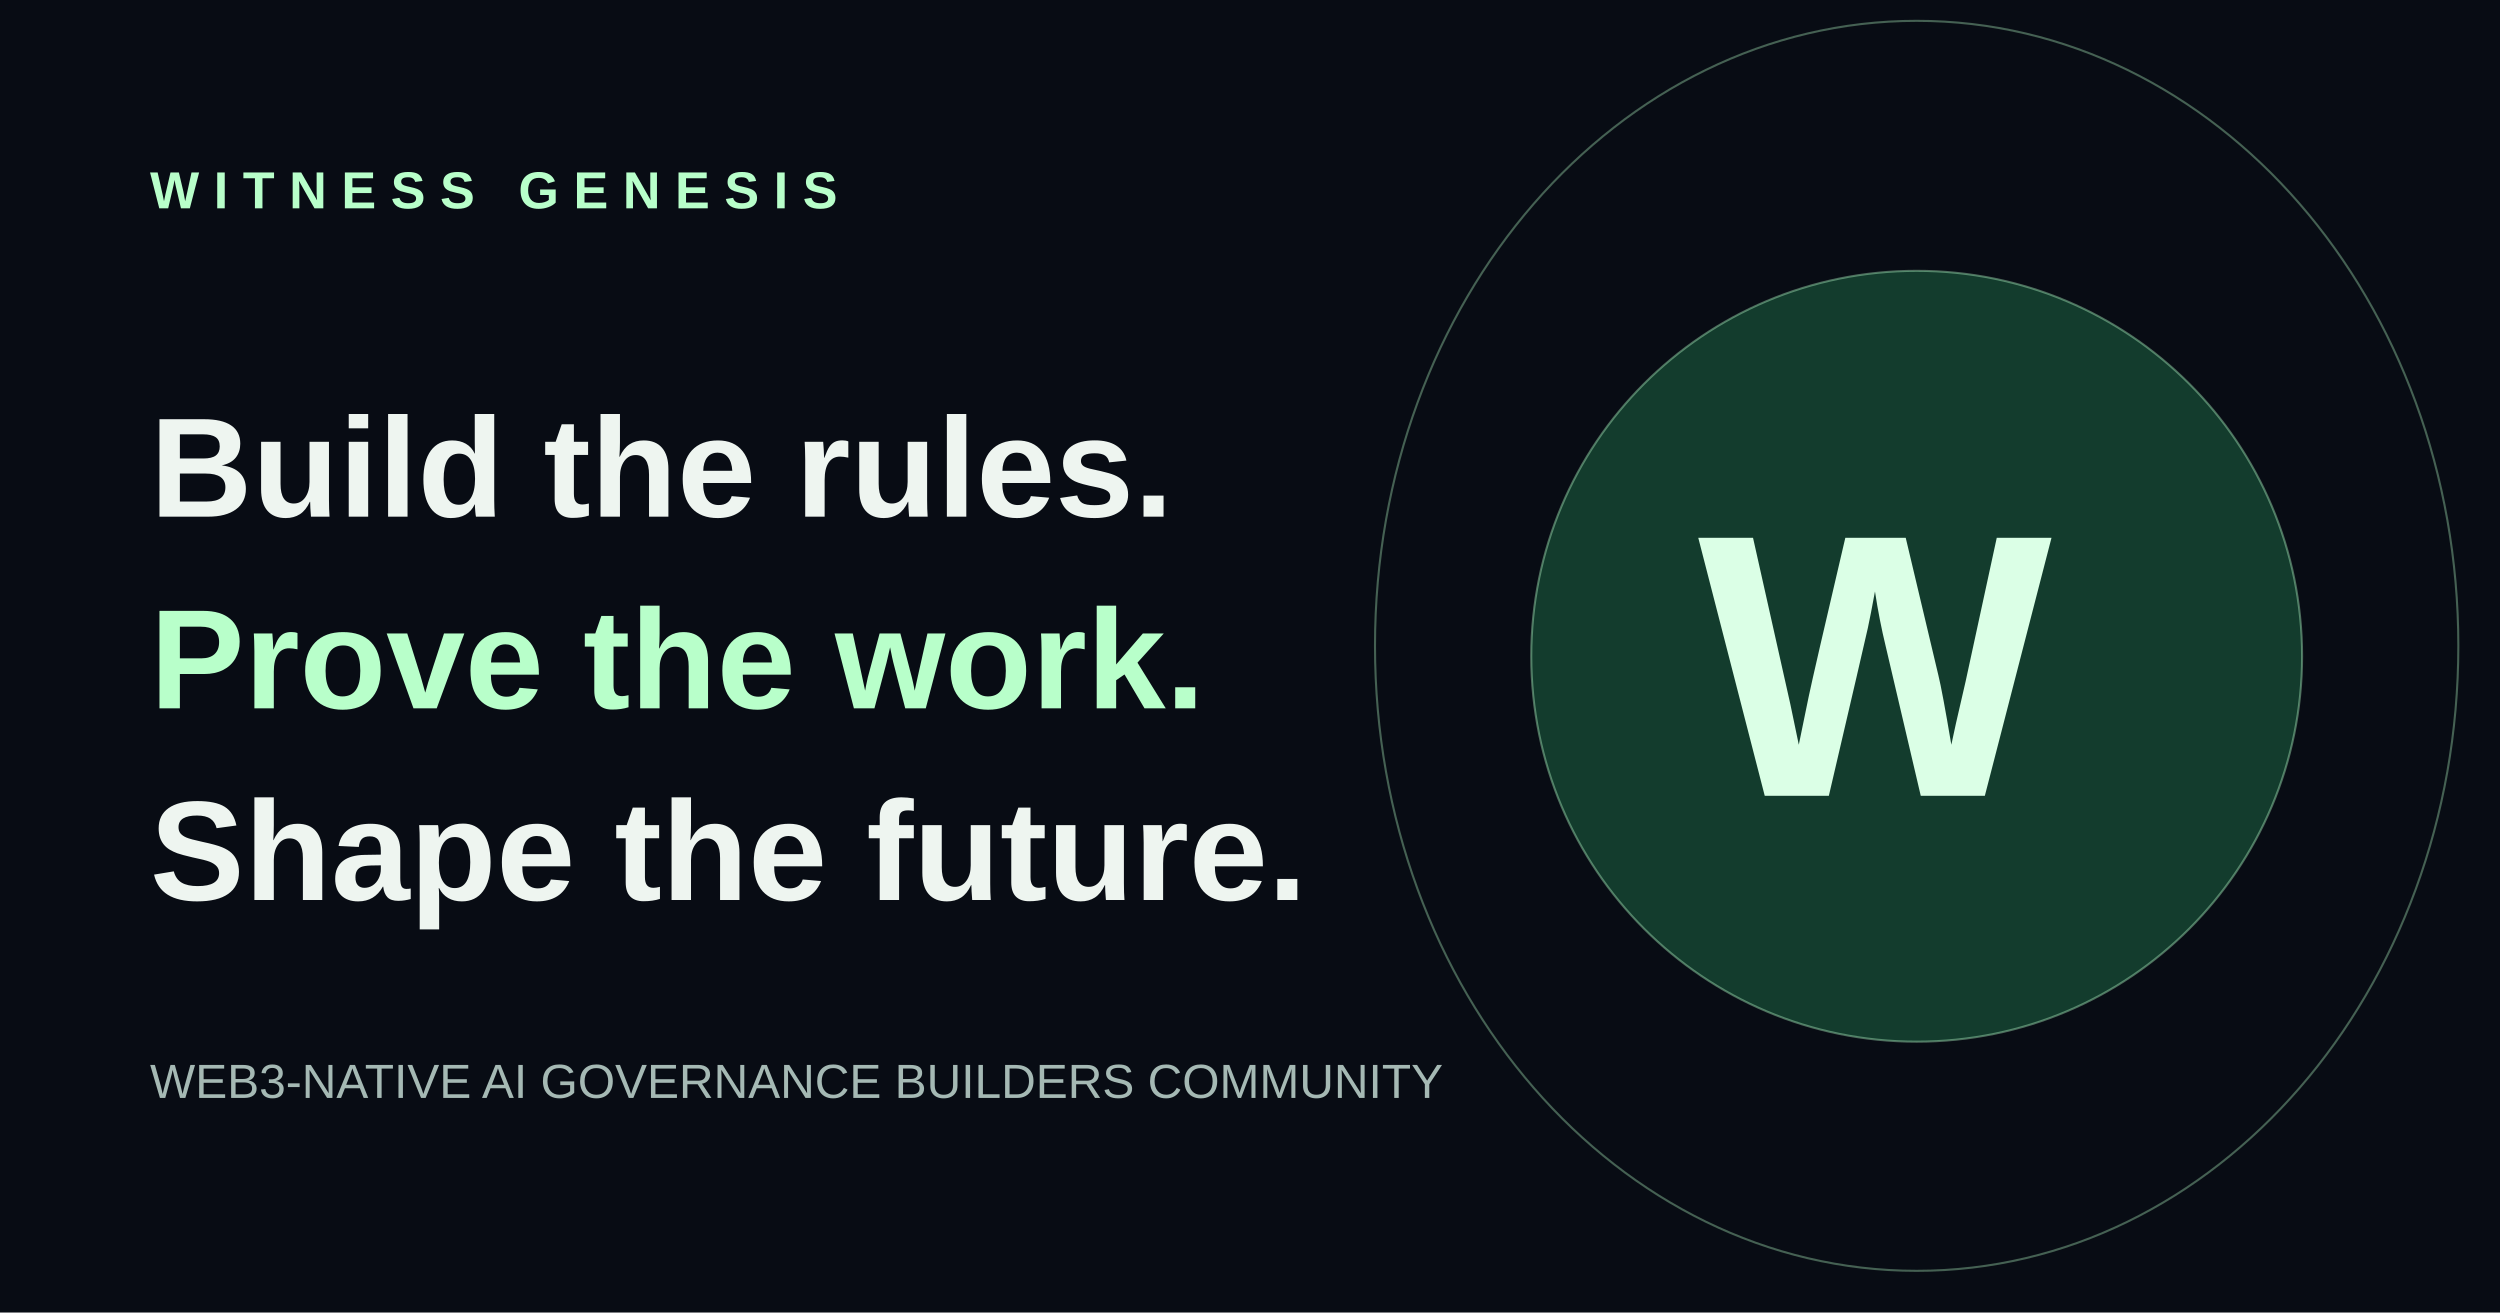
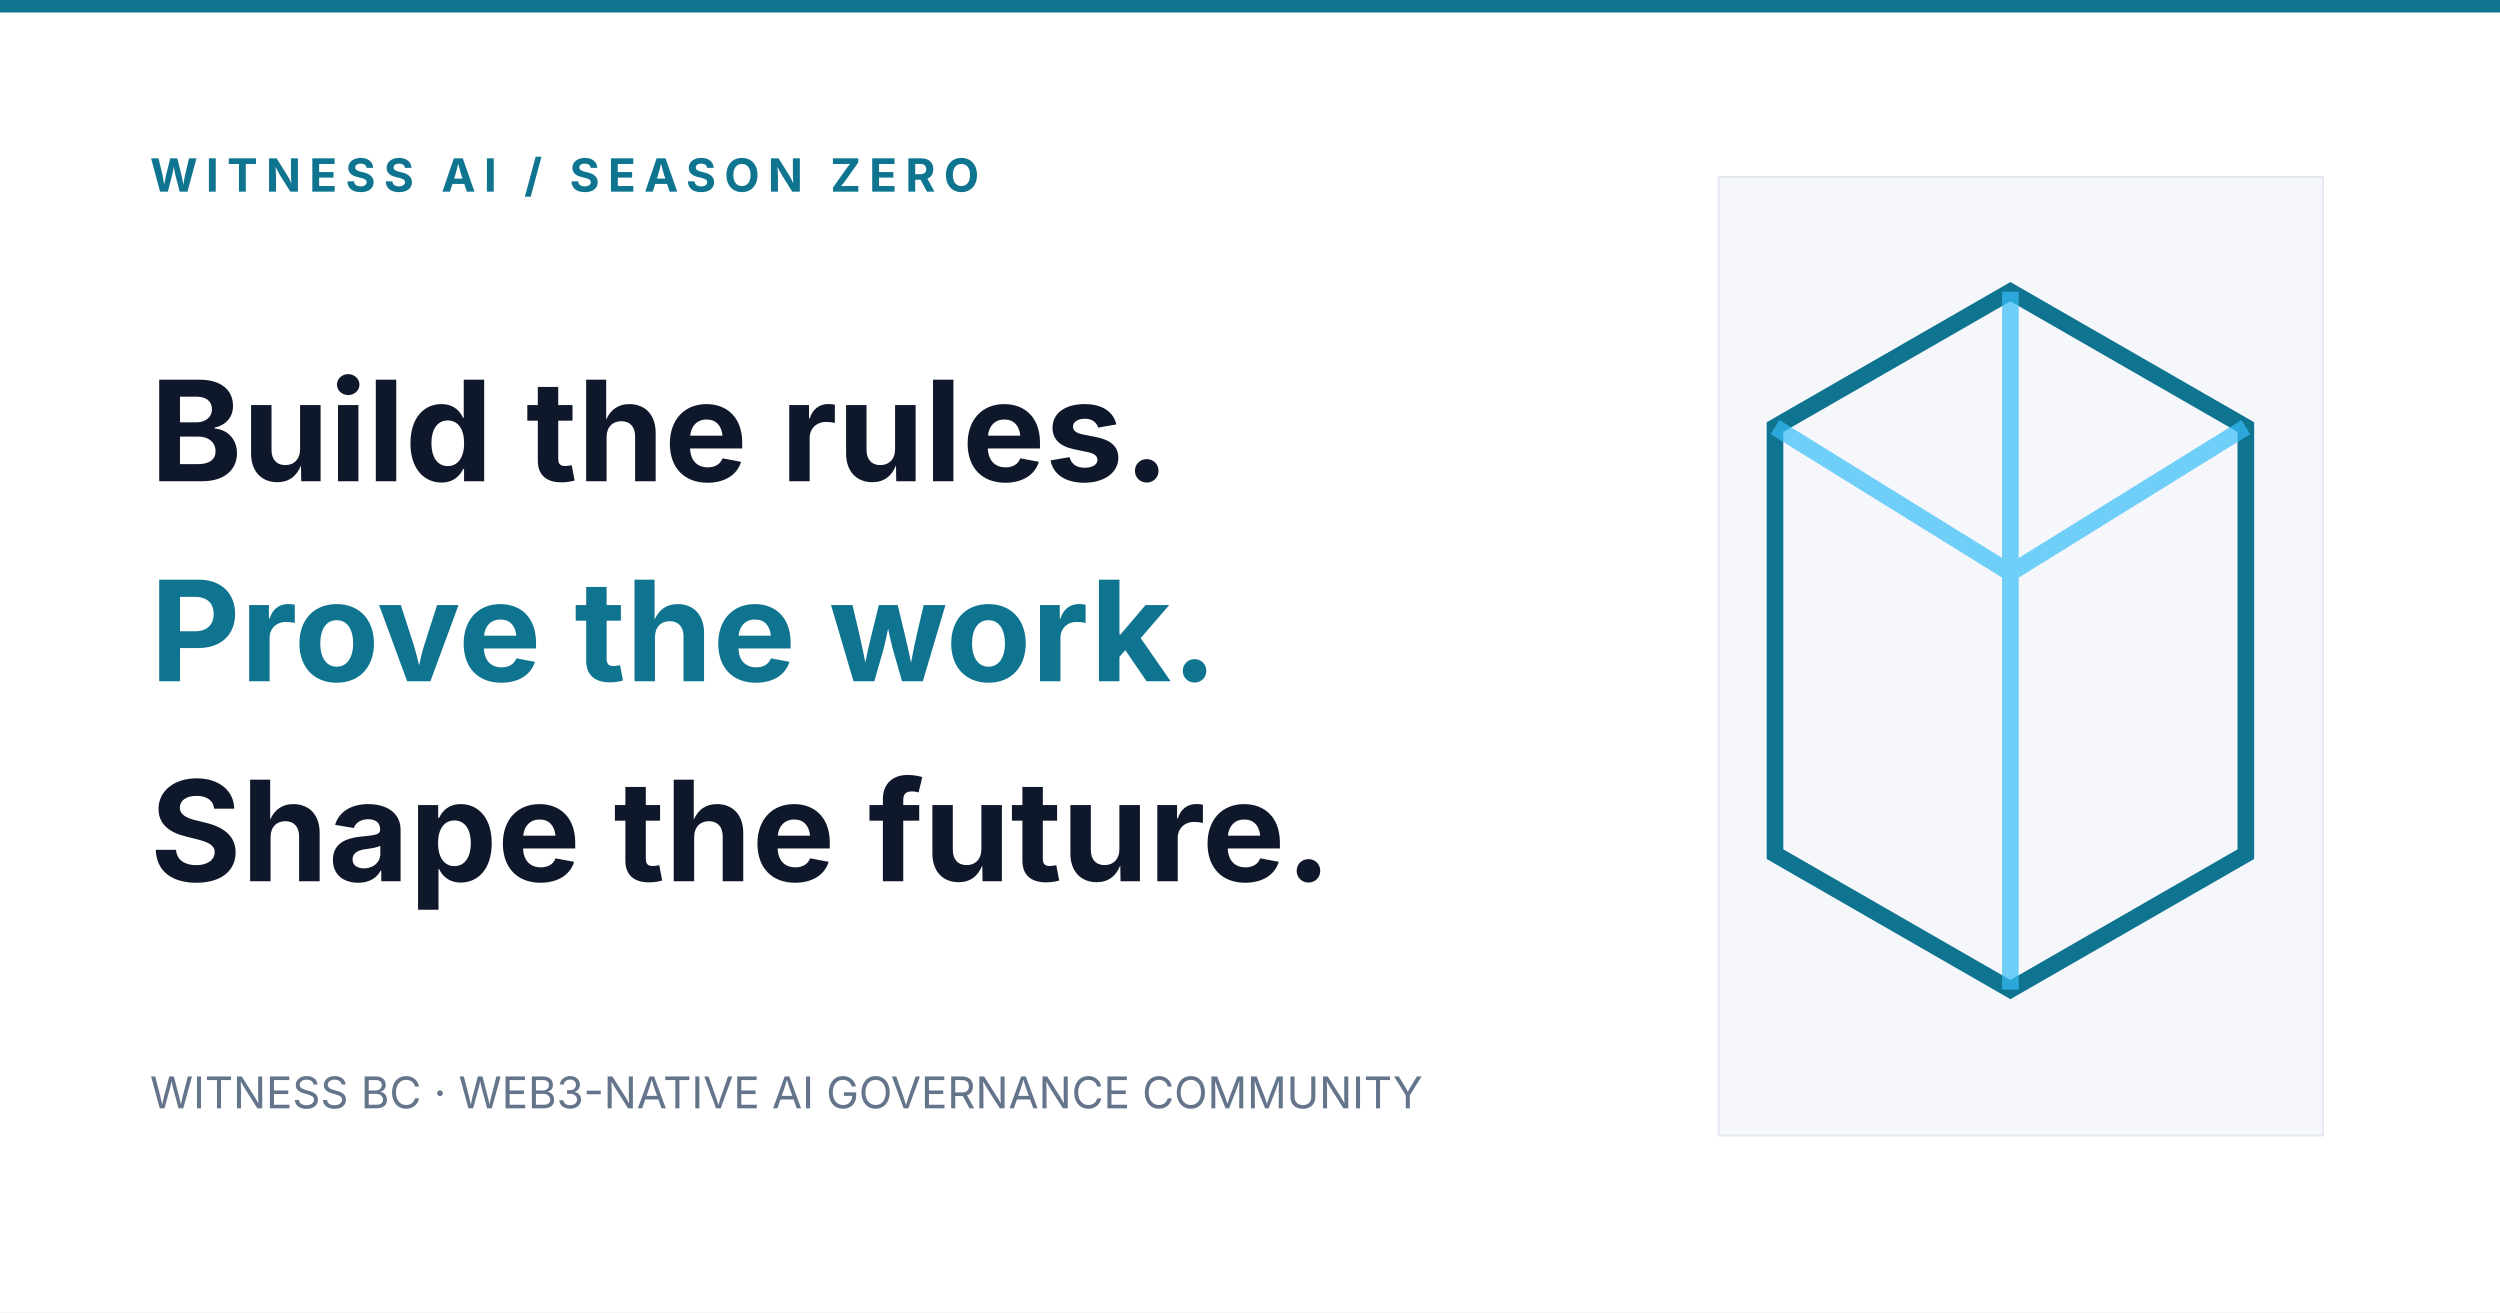
- <svg xmlns="http://www.w3.org/2000/svg" viewBox="0 0 1200 630">
-   <rect width="1200" height="630" fill="#080c14" />
-   <ellipse cx="920" cy="310" rx="260" ry="300" stroke="#b8ffca" stroke-opacity=".35" fill="none" />
-   <circle cx="920" cy="315" r="185" fill="#133c2d" stroke="#b8ffca" stroke-opacity=".4" />
-   <text x="815" y="382" font-family="Arial" font-weight="700" font-size="180" fill="#dbffe6">W</text>
-   <text x="72" y="100" font-family="Arial" font-size="25" font-weight="700" letter-spacing="7" fill="#b8ffca">WITNESS GENESIS</text>
-   <text x="72" y="248" font-family="Arial" font-size="68" font-weight="700" fill="#eef5f0">Build the rules.</text>
-   <text x="72" y="340" font-family="Arial" font-size="68" font-weight="700" fill="#b8ffca">Prove the work.</text>
-   <text x="72" y="432" font-family="Arial" font-size="68" font-weight="700" fill="#eef5f0">Shape the future.</text>
-   <text x="72" y="527" font-family="Arial" font-size="23" fill="#a5b9b4">WEB3-NATIVE AI GOVERNANCE BUILDERS COMMUNITY</text>
+ <svg xmlns="http://www.w3.org/2000/svg" viewBox="0 0 1200 630" role="img" aria-label="Witness AI Web3 Genesis">
+   <rect width="1200" height="630" fill="#ffffff" />
+   <rect width="1200" height="6" fill="#0e7490" />
+   <path d="M825 85h290v460H825z" fill="#f6f7fb" stroke="#e5e8f0" />
+   <path d="M965 140l-113 65v205l113 65 113-65V205z" fill="none" stroke="#0e7490" stroke-width="8" />
+   <path d="M965 140v335M852 205l113 70 113-70" fill="none" stroke="#38bdf8" stroke-width="8" opacity=".7" />
+   <text x="72" y="92" fill="#0e7490" font-size="22" letter-spacing="4" font-family="Inter,Arial" font-weight="700">WITNESS AI / SEASON ZERO</text>
+   <text x="72" y="231" fill="#0f172a" font-size="67" font-family="Inter,Arial" font-weight="700">Build the rules.</text>
+   <text x="72" y="327" fill="#0e7490" font-size="67" font-family="Inter,Arial" font-weight="700">Prove the work.</text>
+   <text x="72" y="423" fill="#0f172a" font-size="67" font-family="Inter,Arial" font-weight="700">Shape the future.</text>
+   <text x="72" y="532" fill="#64748b" font-size="21" font-family="Inter,Arial">WITNESS BC · WEB3-NATIVE AI GOVERNANCE COMMUNITY</text>
</svg>
